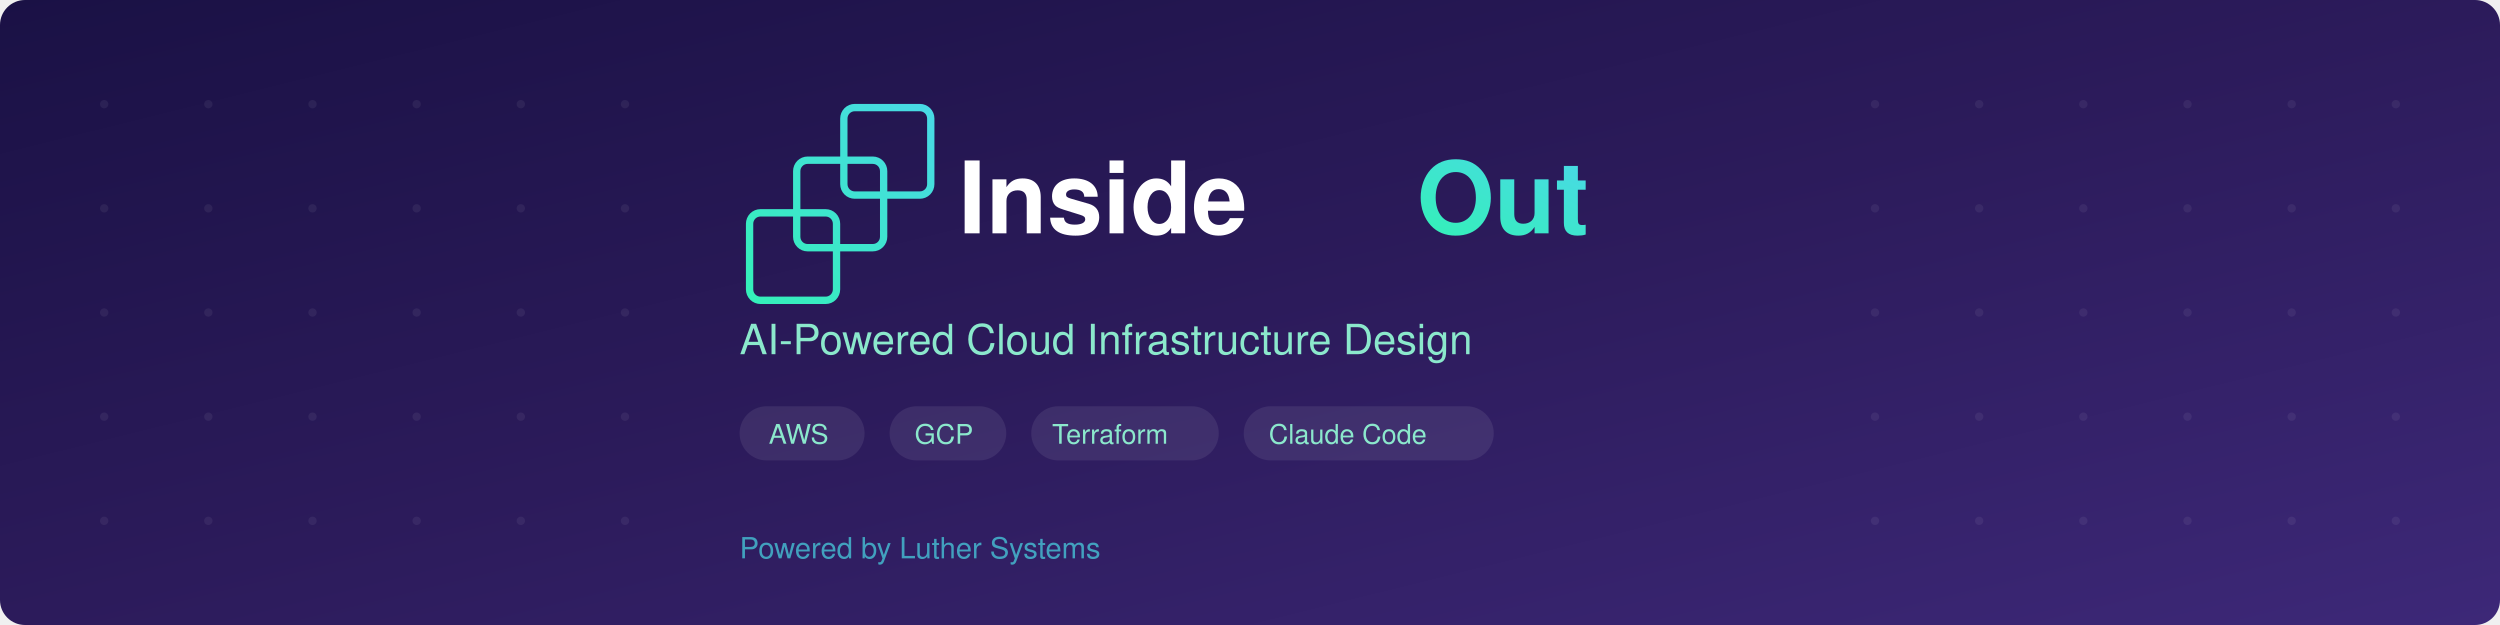
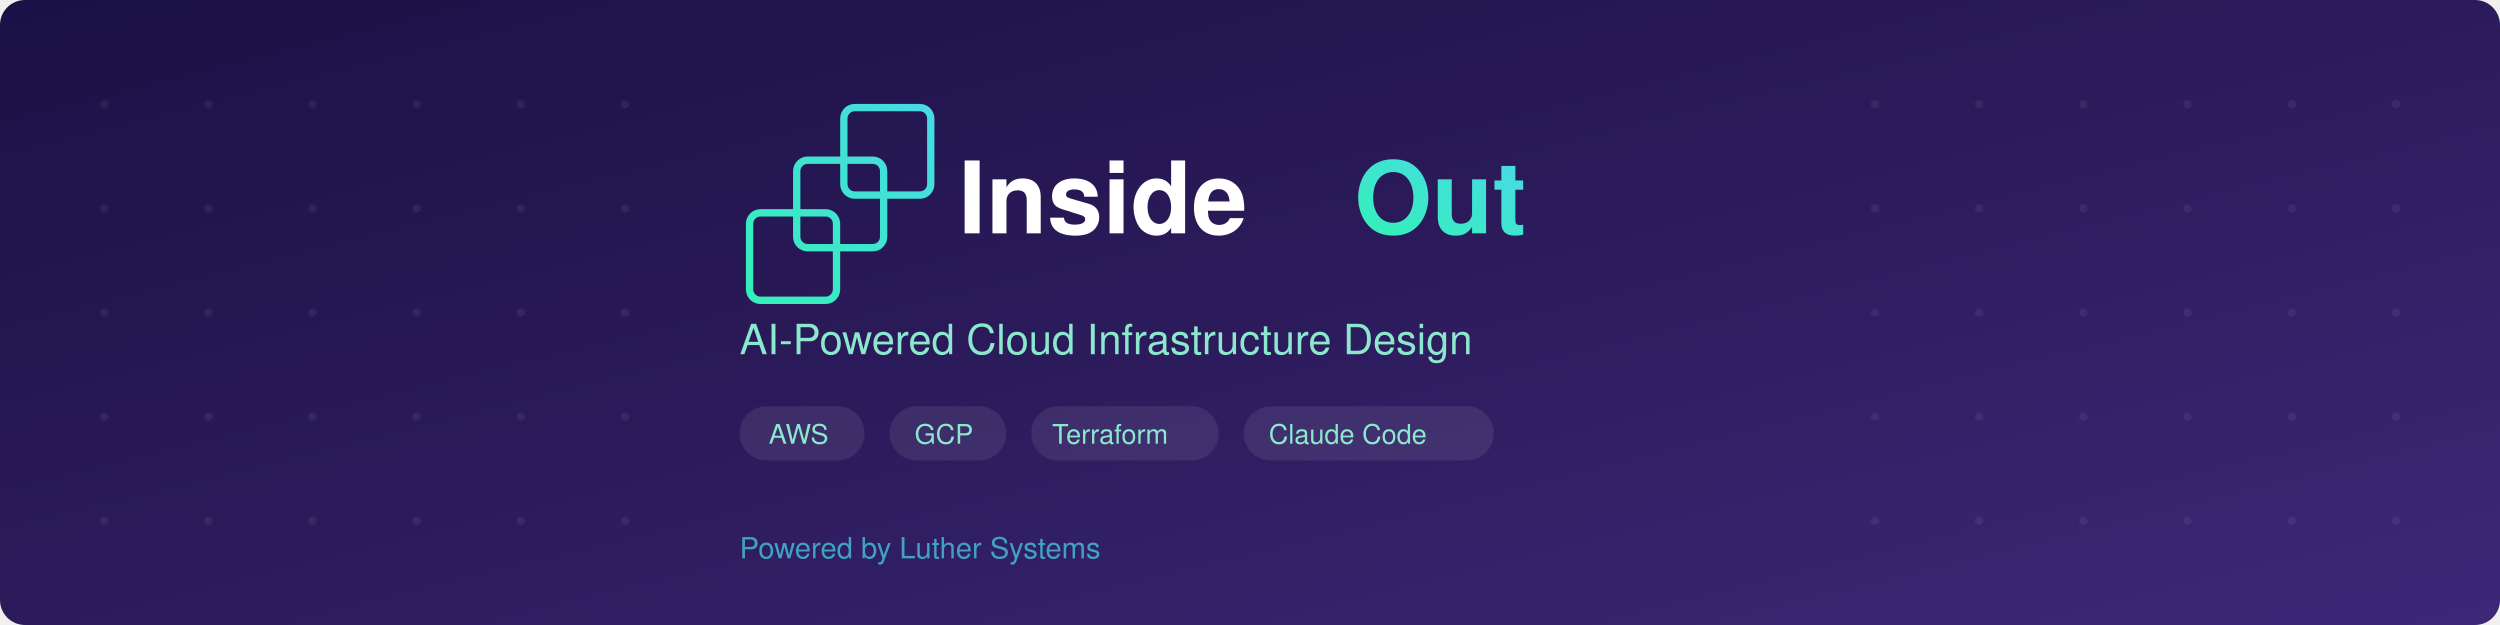
<svg xmlns="http://www.w3.org/2000/svg" viewBox="0 0 1200 300">
  <defs>
    <linearGradient id="bg" x1="0%" y1="0%" x2="100%" y2="100%">
      <stop offset="0%" stop-color="#1a1145" />
      <stop offset="50%" stop-color="#2C1B5B" />
      <stop offset="100%" stop-color="#3d2878" />
    </linearGradient>
    <linearGradient id="luther-accent" x1="0%" y1="100%" x2="100%" y2="0%">
      <stop offset="0%" stop-color="#34F0B8" />
      <stop offset="100%" stop-color="#49D9E6" />
    </linearGradient>
  </defs>
  <rect width="1200" height="300" rx="12" fill="url(#bg)" />
  <g opacity="0.06" fill="white">
    <circle cx="50" cy="50" r="2" />
    <circle cx="100" cy="50" r="2" />
    <circle cx="150" cy="50" r="2" />
    <circle cx="200" cy="50" r="2" />
    <circle cx="250" cy="50" r="2" />
    <circle cx="300" cy="50" r="2" />
    <circle cx="50" cy="100" r="2" />
    <circle cx="100" cy="100" r="2" />
    <circle cx="150" cy="100" r="2" />
    <circle cx="200" cy="100" r="2" />
    <circle cx="250" cy="100" r="2" />
    <circle cx="300" cy="100" r="2" />
    <circle cx="50" cy="150" r="2" />
    <circle cx="100" cy="150" r="2" />
    <circle cx="150" cy="150" r="2" />
    <circle cx="200" cy="150" r="2" />
    <circle cx="250" cy="150" r="2" />
    <circle cx="300" cy="150" r="2" />
    <circle cx="50" cy="200" r="2" />
    <circle cx="100" cy="200" r="2" />
    <circle cx="150" cy="200" r="2" />
    <circle cx="200" cy="200" r="2" />
    <circle cx="250" cy="200" r="2" />
    <circle cx="300" cy="200" r="2" />
    <circle cx="50" cy="250" r="2" />
    <circle cx="100" cy="250" r="2" />
    <circle cx="150" cy="250" r="2" />
    <circle cx="200" cy="250" r="2" />
    <circle cx="250" cy="250" r="2" />
    <circle cx="300" cy="250" r="2" />
    <circle cx="900" cy="50" r="2" />
    <circle cx="950" cy="50" r="2" />
    <circle cx="1000" cy="50" r="2" />
    <circle cx="1050" cy="50" r="2" />
    <circle cx="1100" cy="50" r="2" />
    <circle cx="1150" cy="50" r="2" />
    <circle cx="900" cy="100" r="2" />
    <circle cx="950" cy="100" r="2" />
    <circle cx="1000" cy="100" r="2" />
    <circle cx="1050" cy="100" r="2" />
    <circle cx="1100" cy="100" r="2" />
    <circle cx="1150" cy="100" r="2" />
    <circle cx="900" cy="150" r="2" />
    <circle cx="950" cy="150" r="2" />
    <circle cx="1000" cy="150" r="2" />
    <circle cx="1050" cy="150" r="2" />
    <circle cx="1100" cy="150" r="2" />
    <circle cx="1150" cy="150" r="2" />
    <circle cx="900" cy="200" r="2" />
    <circle cx="950" cy="200" r="2" />
    <circle cx="1000" cy="200" r="2" />
    <circle cx="1050" cy="200" r="2" />
    <circle cx="1100" cy="200" r="2" />
    <circle cx="1150" cy="200" r="2" />
    <circle cx="900" cy="250" r="2" />
    <circle cx="950" cy="250" r="2" />
    <circle cx="1000" cy="250" r="2" />
    <circle cx="1050" cy="250" r="2" />
    <circle cx="1100" cy="250" r="2" />
    <circle cx="1150" cy="250" r="2" />
  </g>
  <g transform="translate(355, 48) scale(2.2)">
    <path d="M39.342 0.852H25.117C24.277 0.853 23.471 1.189 22.877 1.787C22.283 2.385 21.949 3.196 21.949 4.041V12.33H14.837C14.421 12.33 14.008 12.412 13.624 12.573C13.239 12.733 12.89 12.968 12.596 13.264C12.301 13.56 12.068 13.912 11.909 14.299C11.749 14.685 11.667 15.1 11.667 15.519V23.812H4.552C4.136 23.811 3.724 23.894 3.339 24.054C2.955 24.214 2.606 24.449 2.311 24.745C2.017 25.041 1.783 25.393 1.624 25.78C1.465 26.167 1.383 26.582 1.383 27.001V41.322C1.383 42.167 1.717 42.979 2.311 43.577C2.906 44.175 3.712 44.511 4.552 44.511H18.779C19.62 44.511 20.426 44.175 21.02 43.577C21.614 42.979 21.948 42.167 21.949 41.322V33.029H29.061C29.901 33.029 30.707 32.693 31.301 32.095C31.895 31.497 32.229 30.686 32.229 29.84V21.548H39.342C40.183 21.547 40.988 21.211 41.583 20.613C42.177 20.015 42.511 19.204 42.511 18.358V4.041C42.511 3.196 42.177 2.385 41.583 1.787C40.988 1.189 40.183 0.853 39.342 0.852ZM20.352 41.32C20.351 41.739 20.185 42.141 19.89 42.438C19.596 42.734 19.196 42.901 18.779 42.901H4.552C4.135 42.901 3.736 42.734 3.441 42.438C3.146 42.141 2.98 41.739 2.98 41.32V27.005C2.98 26.585 3.146 26.183 3.441 25.886C3.736 25.59 4.135 25.423 4.552 25.423H11.664V29.84C11.665 30.686 11.999 31.497 12.593 32.095C13.187 32.693 13.993 33.029 14.834 33.029H20.349L20.352 41.32ZM20.352 31.42H14.837C14.42 31.42 14.02 31.253 13.725 30.956C13.431 30.66 13.265 30.258 13.264 29.838V25.423H18.779C19.196 25.423 19.596 25.59 19.89 25.886C20.185 26.183 20.351 26.585 20.352 27.005V31.42ZM30.635 29.84C30.635 30.259 30.469 30.661 30.174 30.958C29.88 31.255 29.48 31.421 29.064 31.422H21.949V27.005C21.949 26.586 21.867 26.171 21.707 25.784C21.548 25.397 21.315 25.045 21.02 24.749C20.726 24.453 20.377 24.218 19.992 24.058C19.608 23.898 19.195 23.815 18.779 23.815H13.264V15.523C13.265 15.103 13.431 14.701 13.725 14.405C14.02 14.108 14.42 13.941 14.837 13.941H21.949V18.358C21.949 19.204 22.283 20.015 22.877 20.613C23.471 21.211 24.277 21.547 25.117 21.548H30.635V29.84ZM30.635 19.94H25.117C24.701 19.94 24.301 19.773 24.006 19.476C23.712 19.18 23.546 18.778 23.546 18.358V13.941H29.061C29.478 13.941 29.878 14.107 30.173 14.404C30.468 14.701 30.635 15.103 30.635 15.523V19.94ZM40.917 18.358C40.916 18.778 40.75 19.18 40.456 19.476C40.161 19.773 39.762 19.94 39.345 19.94H32.229V15.523C32.23 15.104 32.148 14.689 31.989 14.301C31.831 13.914 31.597 13.562 31.303 13.265C31.009 12.969 30.659 12.733 30.274 12.573C29.89 12.412 29.477 12.33 29.061 12.33H23.546V4.038C23.546 3.618 23.712 3.216 24.006 2.92C24.301 2.623 24.701 2.456 25.117 2.456H39.342C39.759 2.456 40.158 2.623 40.453 2.92C40.748 3.216 40.913 3.618 40.914 4.038L40.917 18.358Z" fill="url(#luther-accent)" />
  </g>
  <text x="460" y="112" font-family="-apple-system, BlinkMacSystemFont, 'Segoe UI', Helvetica, Arial, sans-serif" font-size="48" font-weight="700" fill="white">Inside</text>
-   <text x="680" y="112" font-family="-apple-system, BlinkMacSystemFont, 'Segoe UI', Helvetica, Arial, sans-serif" font-size="48" font-weight="700" fill="url(#luther-accent)">Out</text>
+   <text x="650" y="112" font-family="-apple-system, BlinkMacSystemFont, 'Segoe UI', Helvetica, Arial, sans-serif" font-size="48" font-weight="700" fill="url(#luther-accent)">Out</text>
  <text x="355" y="170" font-family="-apple-system, BlinkMacSystemFont, 'Segoe UI', Helvetica, Arial, sans-serif" font-size="20" fill="#8be8cc">AI-Powered Cloud Infrastructure Design</text>
  <rect x="355" y="195" width="60" height="26" rx="13" fill="white" opacity="0.08" />
  <text x="369" y="213" font-family="-apple-system, BlinkMacSystemFont, 'Segoe UI', Helvetica, Arial, sans-serif" font-size="13" fill="#8be8cc">AWS</text>
  <rect x="427" y="195" width="56" height="26" rx="13" fill="white" opacity="0.08" />
  <text x="439" y="213" font-family="-apple-system, BlinkMacSystemFont, 'Segoe UI', Helvetica, Arial, sans-serif" font-size="13" fill="#8be8cc">GCP</text>
  <rect x="495" y="195" width="90" height="26" rx="13" fill="white" opacity="0.08" />
  <text x="505" y="213" font-family="-apple-system, BlinkMacSystemFont, 'Segoe UI', Helvetica, Arial, sans-serif" font-size="13" fill="#8be8cc">Terraform</text>
  <rect x="597" y="195" width="120" height="26" rx="13" fill="white" opacity="0.08" />
  <text x="609" y="213" font-family="-apple-system, BlinkMacSystemFont, 'Segoe UI', Helvetica, Arial, sans-serif" font-size="13" fill="#8be8cc">Claude Code</text>
  <text x="355" y="268" font-family="-apple-system, BlinkMacSystemFont, 'Segoe UI', Helvetica, Arial, sans-serif" font-size="14" fill="#49D9E6" opacity="0.7">Powered by Luther Systems</text>
</svg>
